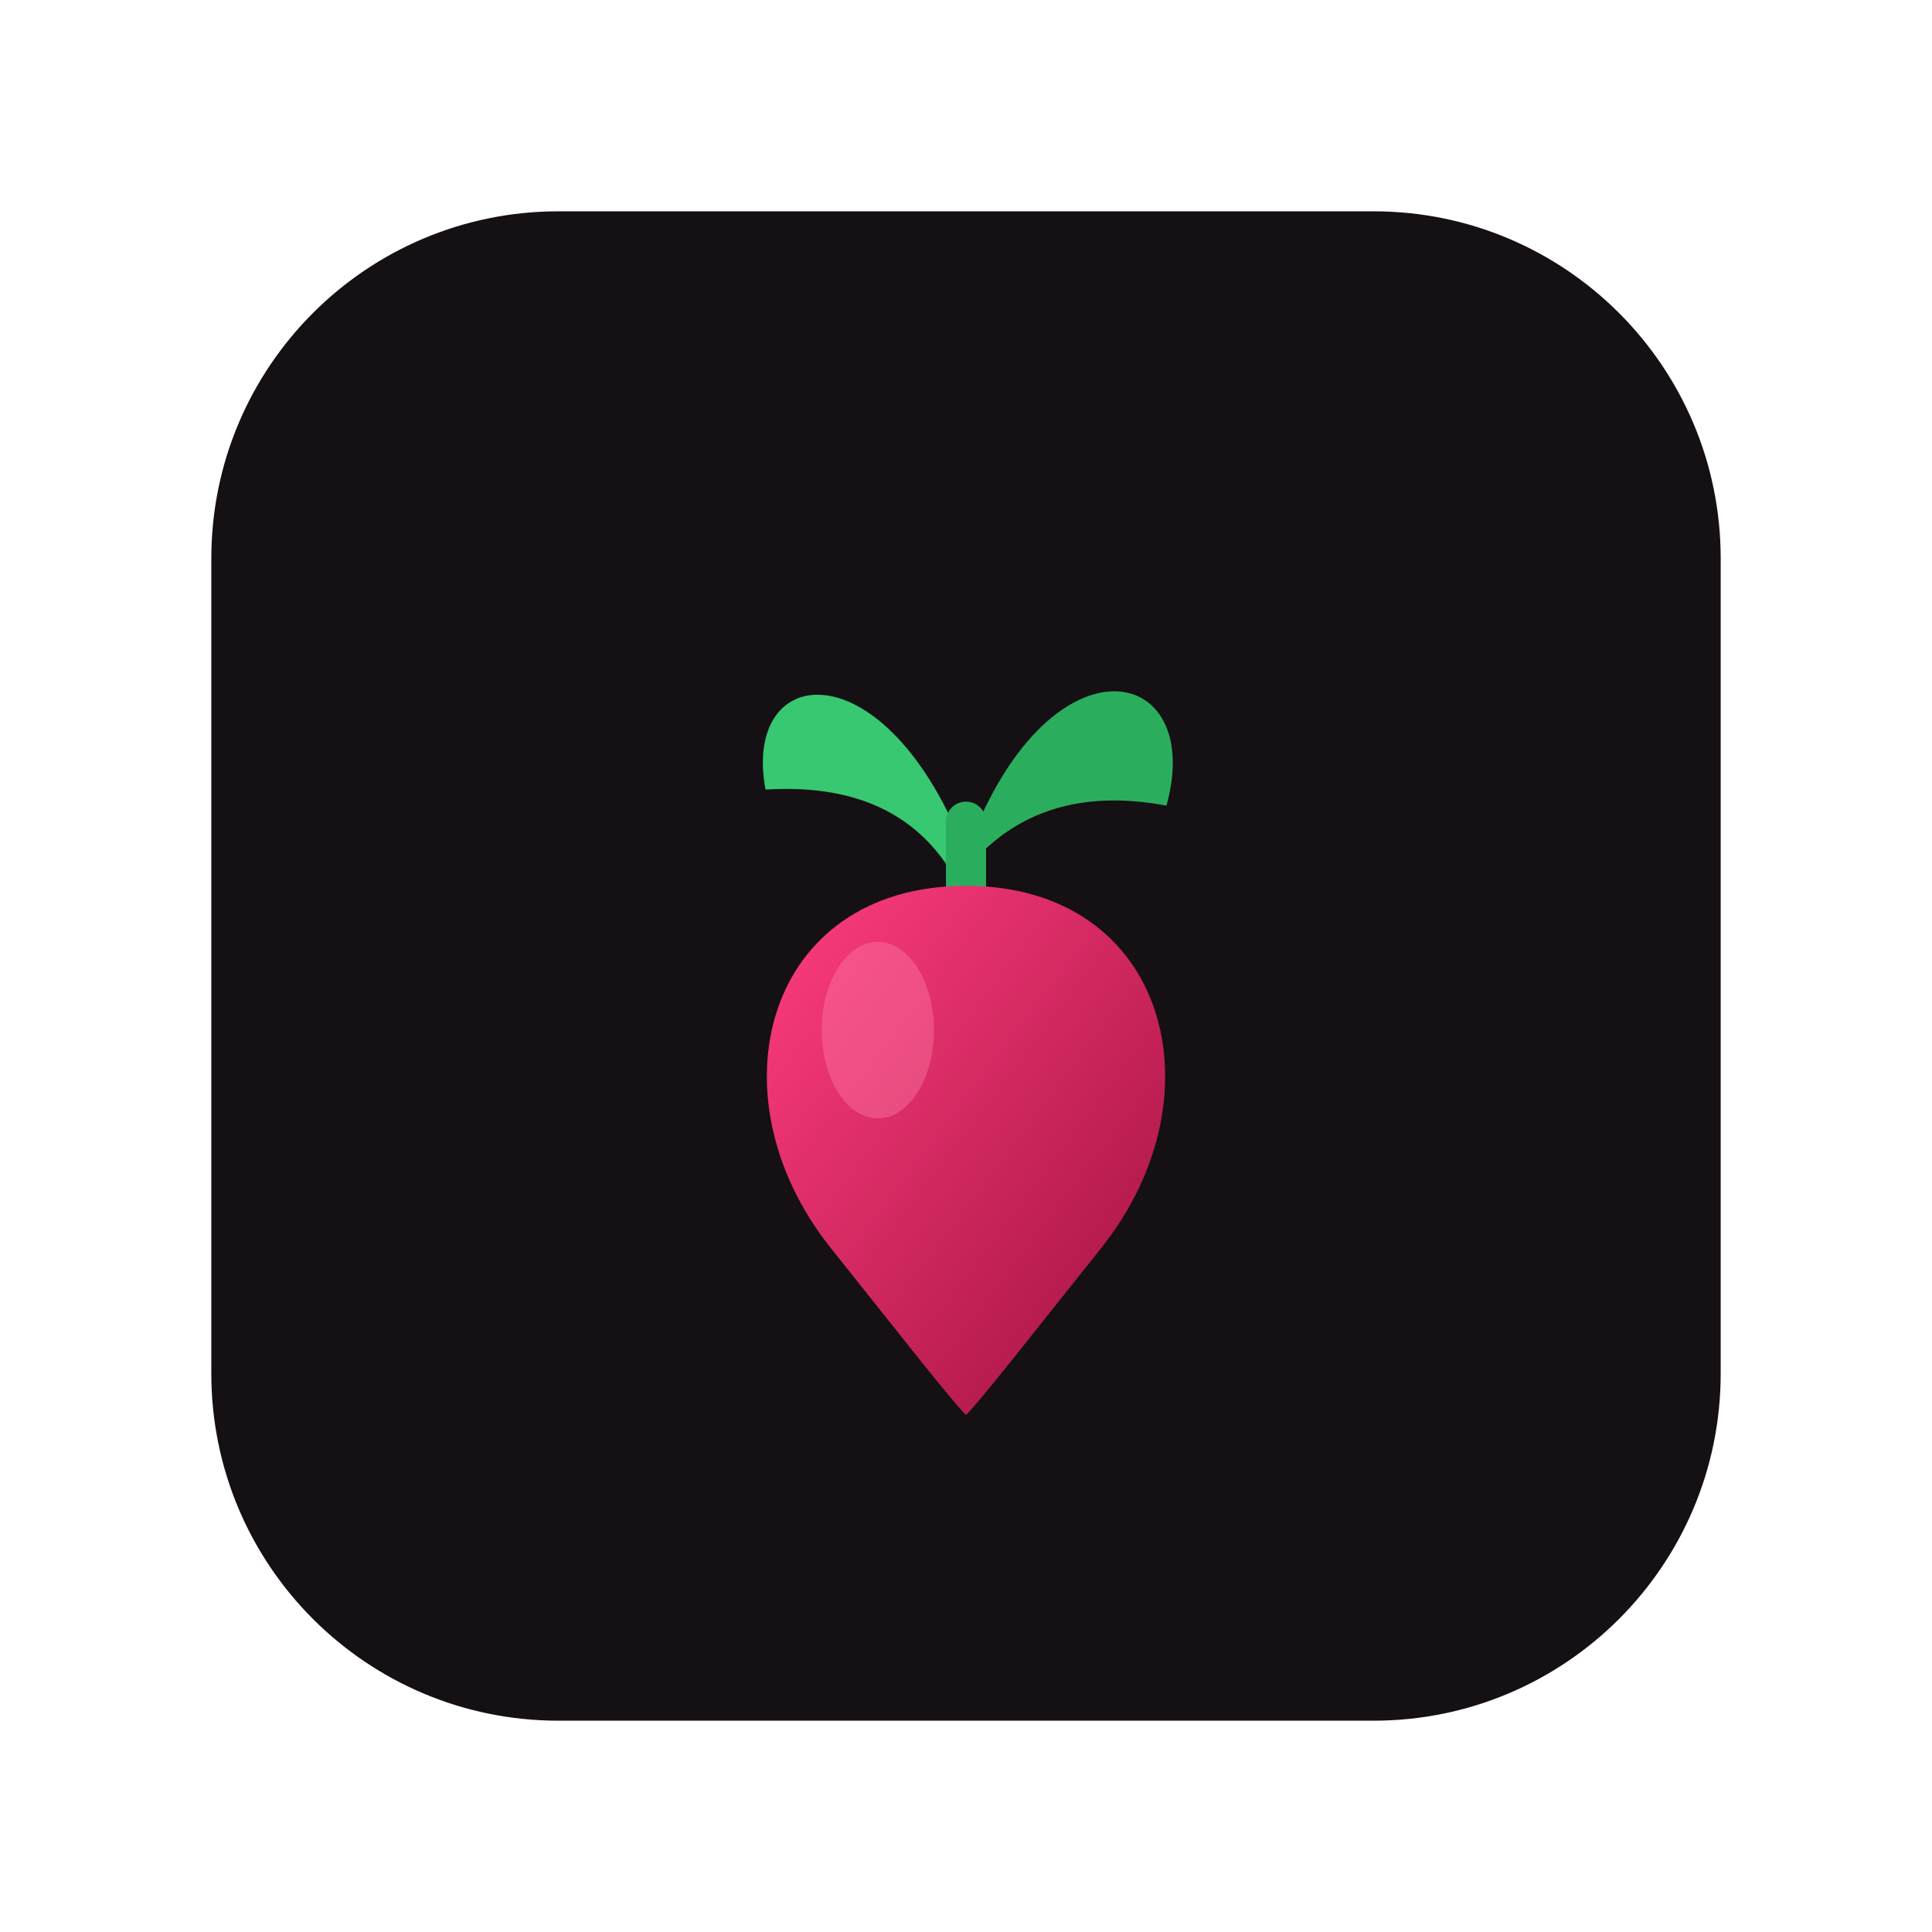
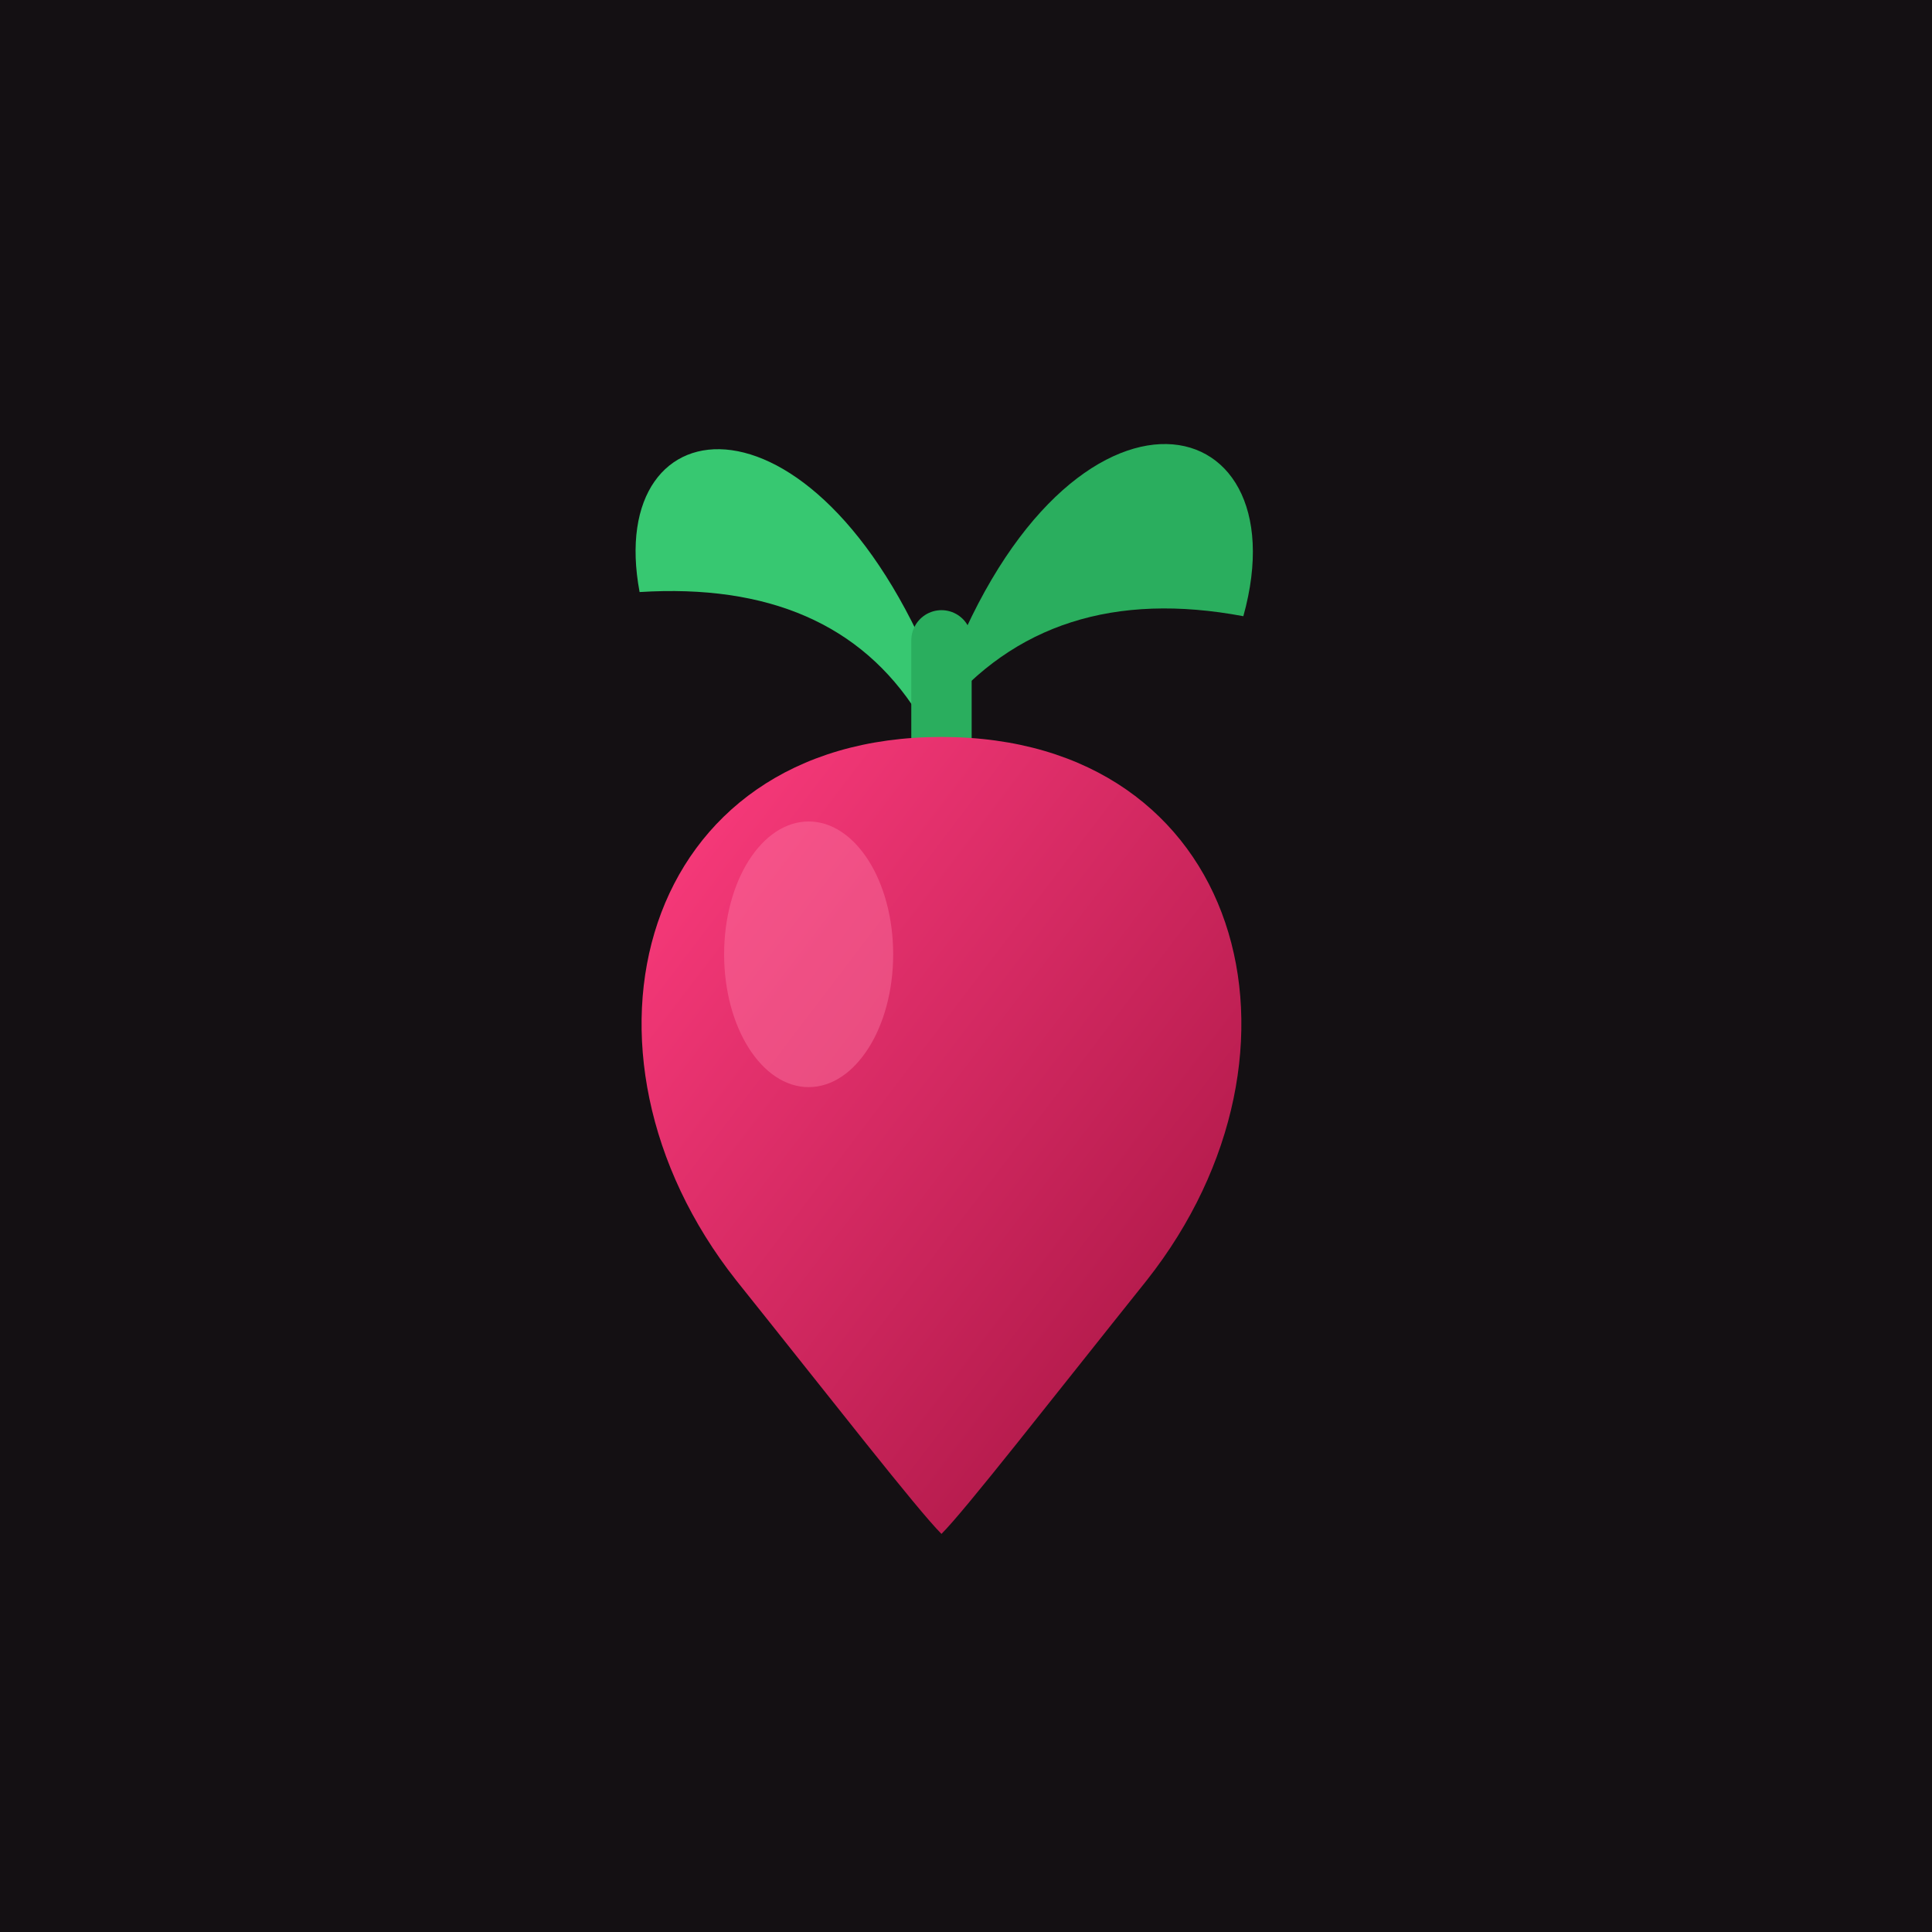
<svg xmlns="http://www.w3.org/2000/svg" viewBox="0 0 1024 1024" width="1024" height="1024">
  <defs>
    <linearGradient id="beet" x1="0" y1="0" x2="1" y2="1">
      <stop offset="0" stop-color="#FF3D7F" />
      <stop offset="1" stop-color="#A1123F" />
    </linearGradient>
  </defs>
-   <rect x="112" y="112" width="800" height="800" rx="184" fill="#141013" />
-   <g transform="translate(257,240) scale(4.25)">
+   <rect x="0" y="0" width="1024" height="1024" fill="#141013" />
+   <g transform="translate(115,45) scale(6.4)">
    <path d="M60 50 C50 24 32 26 35 42 Q51 41 58 52 Z" fill="#37C871" />
    <path d="M60 50 C70 22 90 26 85 44 Q69 41 60 52 Z" fill="#2AAE5E" />
    <path d="M60 46 L60 56" stroke="#2AAE5E" stroke-width="5" stroke-linecap="round" />
    <path d="M60 54 C85 54 92 80 77 99 C69 109 62 118 60 120 C58 118 51 109 43 99 C28 80 35 54 60 54 Z" fill="url(#beet)" />
    <ellipse cx="49" cy="72" rx="7" ry="11" fill="#FF7DA8" opacity="0.4" />
  </g>
</svg>
